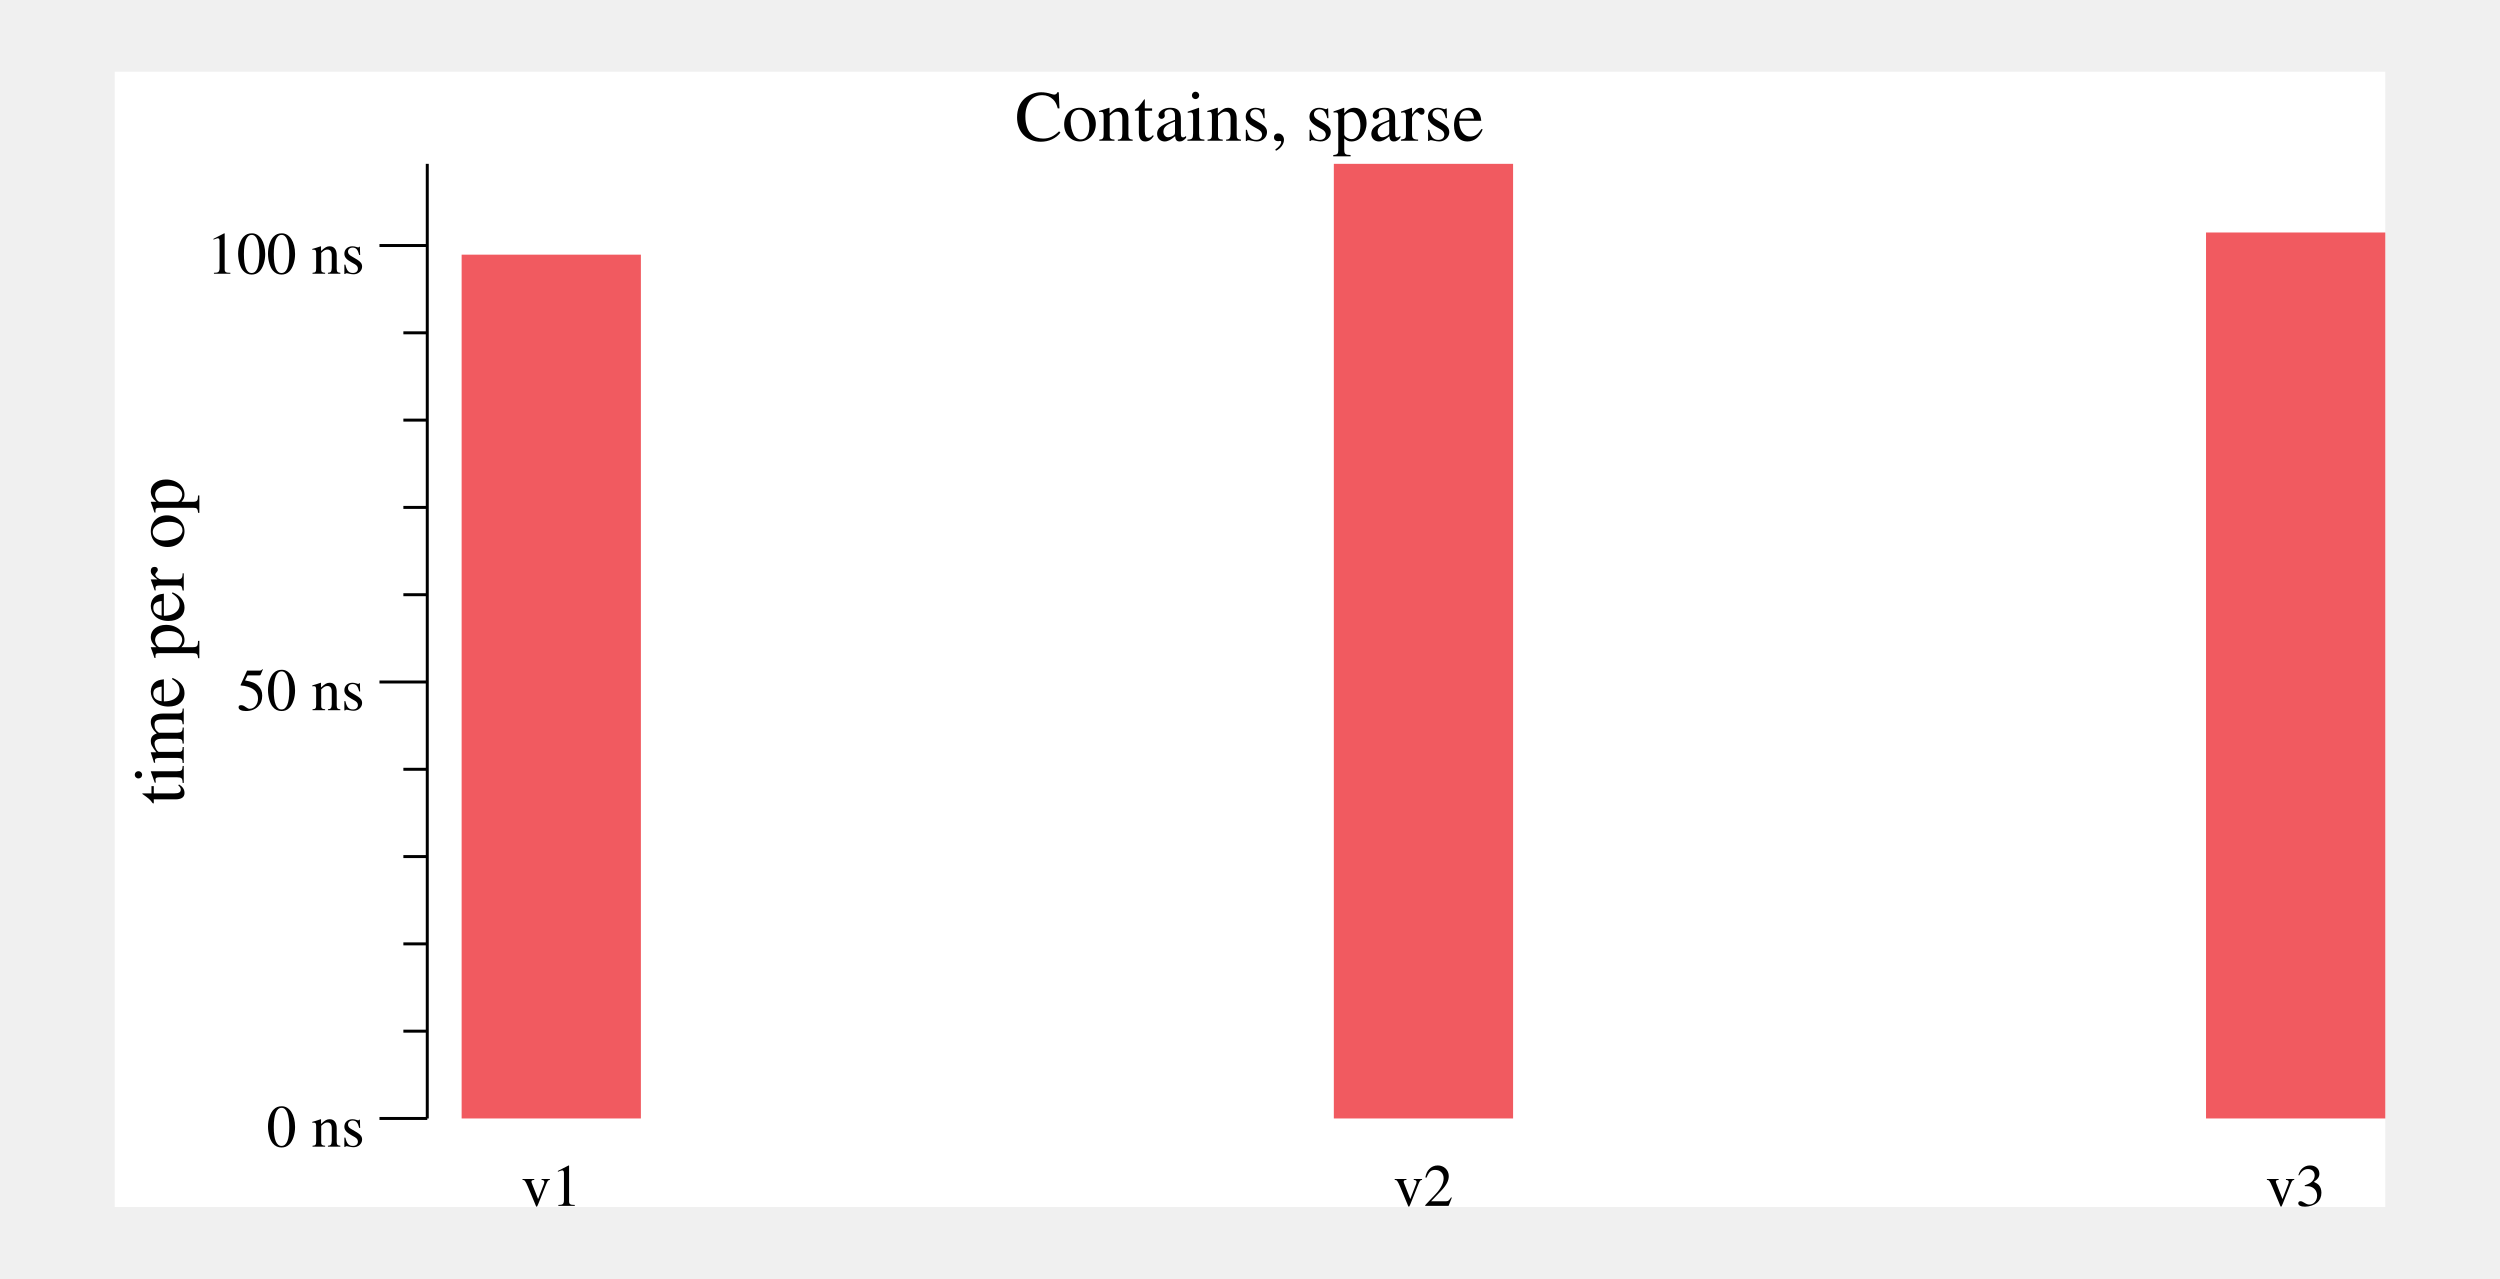
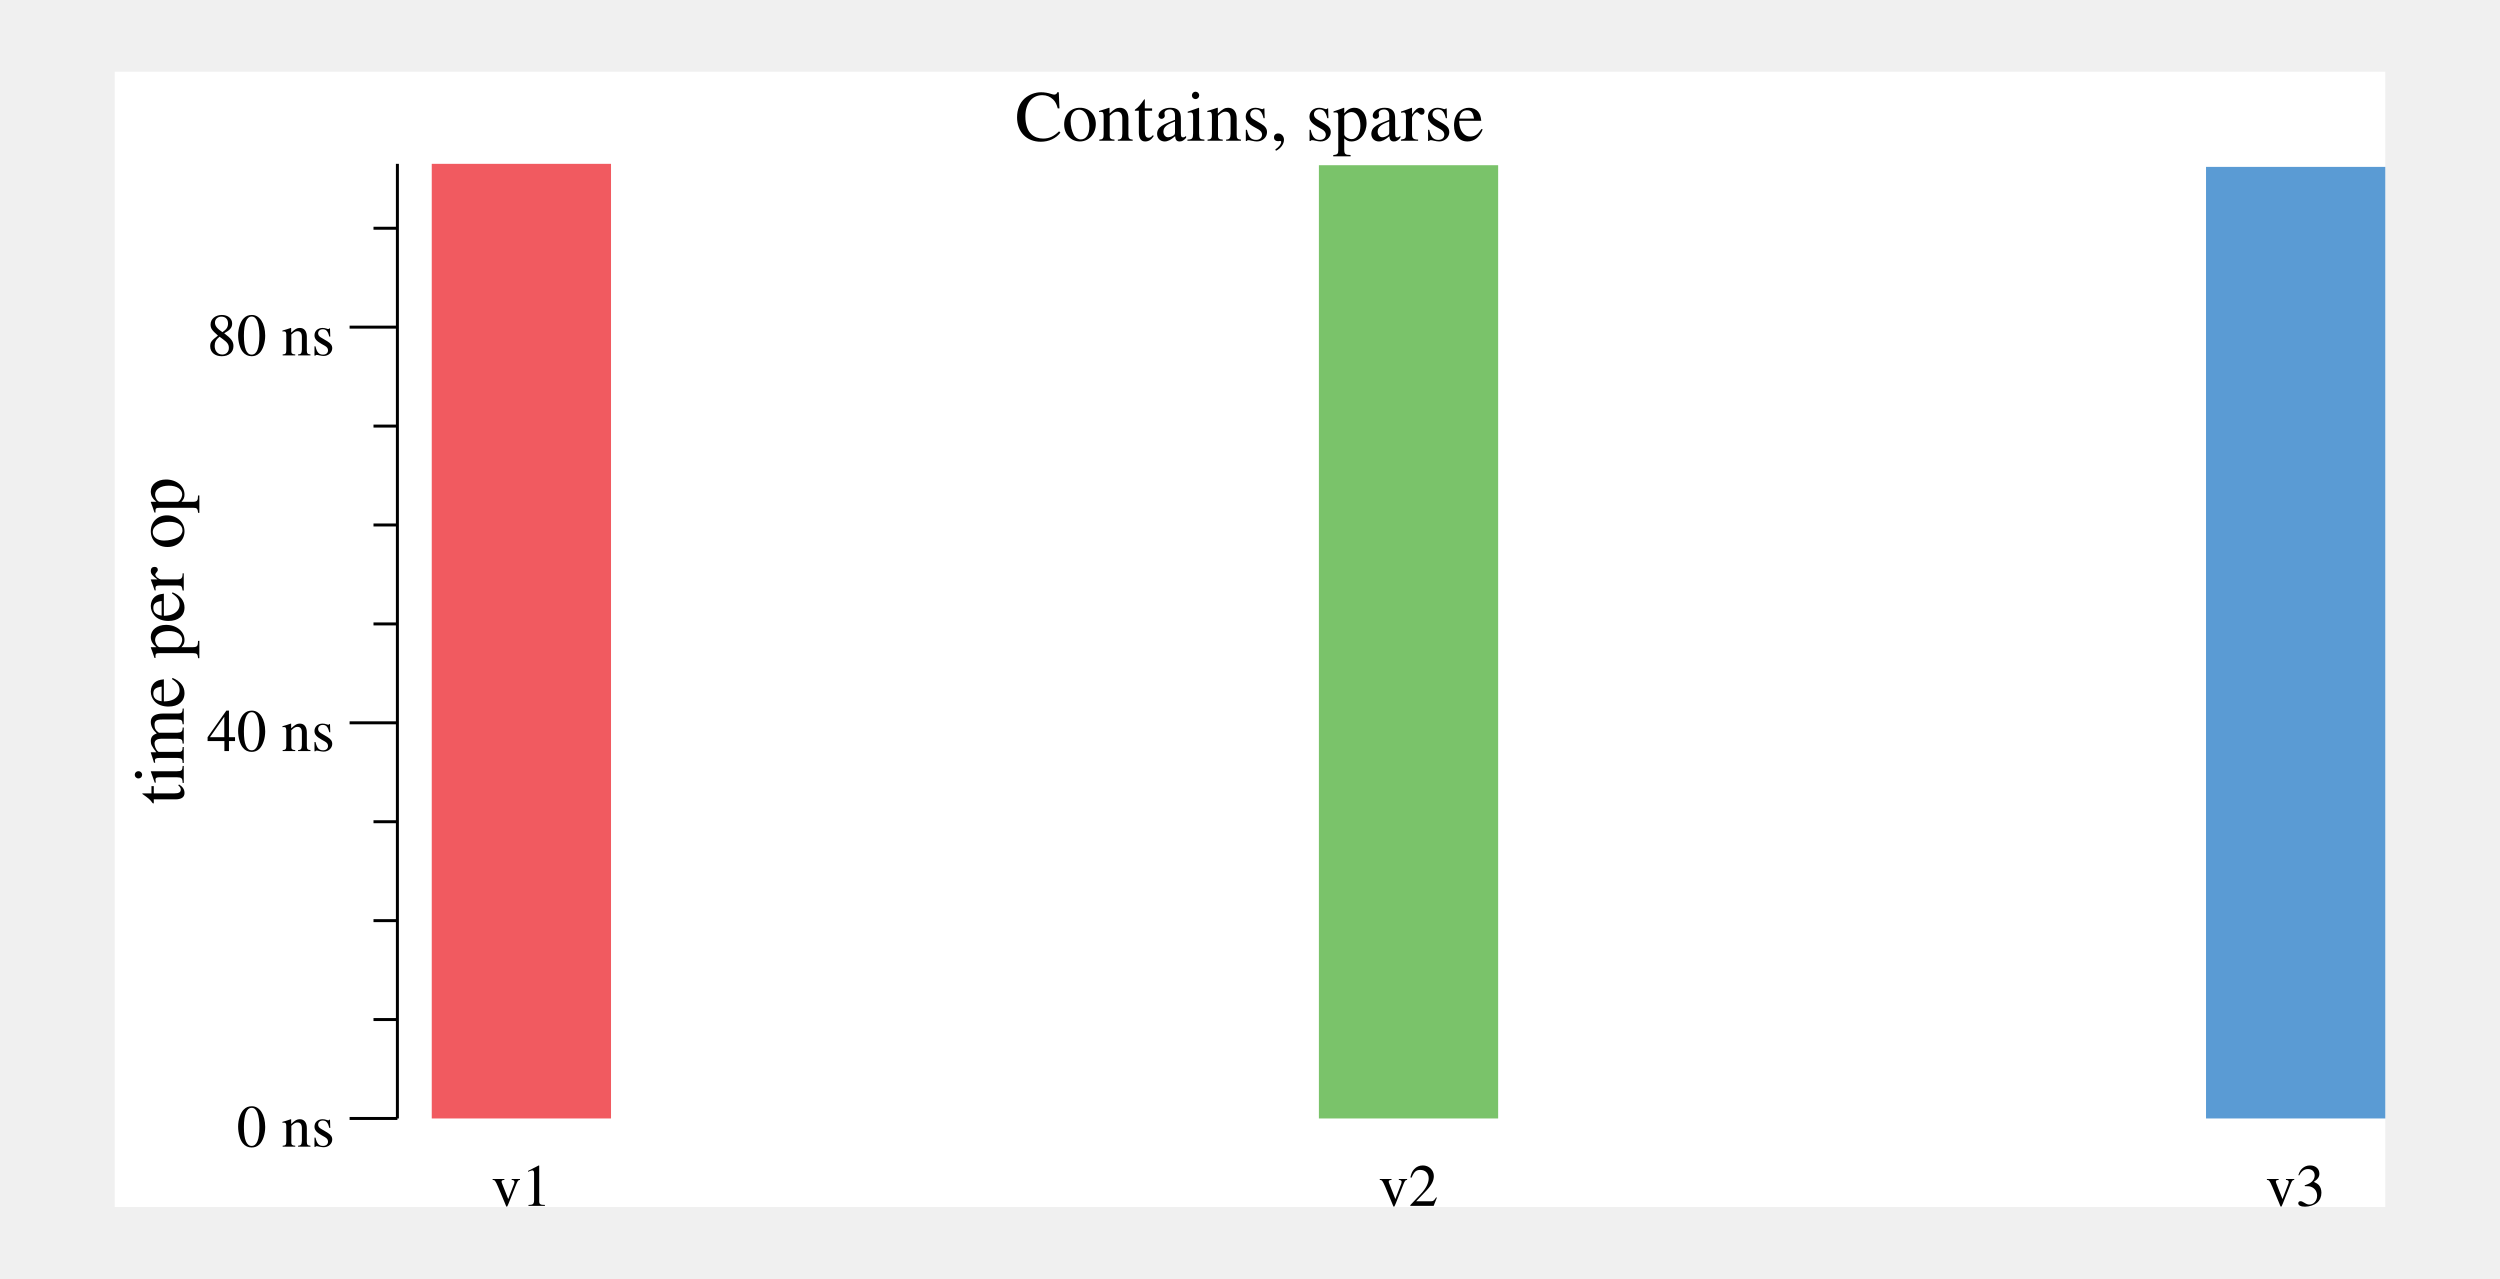
<svg xmlns="http://www.w3.org/2000/svg" width="418.4pt" height="214pt" viewBox="0 0 418.4 214">
  <g transform="scale(1, -1) translate(0, -214)">
    <path d="M19.2,12L399.2,12L399.2,202L19.2,202Z" style="fill:#FFFFFF" />
    <text x="169.87" y="-190.45" transform="scale(1, -1)" style="font-family:Times;font-weight:normal;font-style:normal;font-size:12px">Contains, sparse</text>
-     <text x="87.258" y="-12.186" transform="scale(1, -1)" style="font-family:Times;font-weight:normal;font-style:normal;font-size:10px">v1</text>
-     <text x="233.23" y="-12.186" transform="scale(1, -1)" style="font-family:Times;font-weight:normal;font-style:normal;font-size:10px">v2</text>
+     <text x="82.258" y="-12.186" transform="scale(1, -1)" style="font-family:Times;font-weight:normal;font-style:normal;font-size:10px">v1</text>
+     <text x="230.73" y="-12.186" transform="scale(1, -1)" style="font-family:Times;font-weight:normal;font-style:normal;font-size:10px">v2</text>
    <text x="379.2" y="-12.186" transform="scale(1, -1)" style="font-family:Times;font-weight:normal;font-style:normal;font-size:10px">v3</text>
    <g transform="rotate(90)">
      <text x="79.374" y="30.755" transform="scale(1, -1)" style="font-family:Times;font-weight:normal;font-style:normal;font-size:12px">time per op</text>
    </g>
-     <text x="44.616" y="-22.093" transform="scale(1, -1)" style="font-family:Times;font-weight:normal;font-style:normal;font-size:10px">0 ns</text>
-     <text x="39.616" y="-95.14" transform="scale(1, -1)" style="font-family:Times;font-weight:normal;font-style:normal;font-size:10px">50 ns</text>
-     <text x="34.616" y="-168.19" transform="scale(1, -1)" style="font-family:Times;font-weight:normal;font-style:normal;font-size:10px">100 ns</text>
-     <path d="M63.508,26.814L71.508,26.814" style="fill:none;stroke:#000000;stroke-width:0.5" />
-     <path d="M63.508,99.862L71.508,99.862" style="fill:none;stroke:#000000;stroke-width:0.5" />
-     <path d="M63.508,172.91L71.508,172.91" style="fill:none;stroke:#000000;stroke-width:0.5" />
-     <path d="M67.508,41.424L71.508,41.424" style="fill:none;stroke:#000000;stroke-width:0.5" />
-     <path d="M67.508,56.033L71.508,56.033" style="fill:none;stroke:#000000;stroke-width:0.5" />
-     <path d="M67.508,70.643L71.508,70.643" style="fill:none;stroke:#000000;stroke-width:0.5" />
-     <path d="M67.508,85.252L71.508,85.252" style="fill:none;stroke:#000000;stroke-width:0.5" />
-     <path d="M67.508,114.47L71.508,114.47" style="fill:none;stroke:#000000;stroke-width:0.5" />
-     <path d="M67.508,129.08L71.508,129.08" style="fill:none;stroke:#000000;stroke-width:0.5" />
-     <path d="M67.508,143.69L71.508,143.69" style="fill:none;stroke:#000000;stroke-width:0.5" />
-     <path d="M67.508,158.3L71.508,158.3" style="fill:none;stroke:#000000;stroke-width:0.5" />
-     <path d="M71.508,26.814L71.508,186.58" style="fill:none;stroke:#000000;stroke-width:0.5" />
-     <path d="M77.258,26.814L77.258,171.38L107.26,171.38L107.26,26.814Z" style="fill:#F15A60" />
-     <path d="M223.23,26.814L223.23,186.58L253.23,186.58L253.23,26.814Z" style="fill:#F15A60" />
-     <path d="M369.2,26.814L369.2,175.09L399.2,175.09L399.2,26.814Z" style="fill:#F15A60" />
+     <text x="39.616" y="-22.093" transform="scale(1, -1)" style="font-family:Times;font-weight:normal;font-style:normal;font-size:10px">0 ns</text>
+     <text x="34.616" y="-88.308" transform="scale(1, -1)" style="font-family:Times;font-weight:normal;font-style:normal;font-size:10px">40 ns</text>
+     <text x="34.616" y="-154.52" transform="scale(1, -1)" style="font-family:Times;font-weight:normal;font-style:normal;font-size:10px">80 ns</text>
+     <path d="M58.508,26.814L66.508,26.814" style="fill:none;stroke:#000000;stroke-width:0.5" />
+     <path d="M58.508,93.03L66.508,93.03" style="fill:none;stroke:#000000;stroke-width:0.5" />
+     <path d="M58.508,159.25L66.508,159.25" style="fill:none;stroke:#000000;stroke-width:0.5" />
+     <path d="M62.508,43.368L66.508,43.368" style="fill:none;stroke:#000000;stroke-width:0.5" />
+     <path d="M62.508,59.922L66.508,59.922" style="fill:none;stroke:#000000;stroke-width:0.5" />
+     <path d="M62.508,76.476L66.508,76.476" style="fill:none;stroke:#000000;stroke-width:0.5" />
+     <path d="M62.508,109.58L66.508,109.58" style="fill:none;stroke:#000000;stroke-width:0.5" />
+     <path d="M62.508,126.14L66.508,126.14" style="fill:none;stroke:#000000;stroke-width:0.5" />
+     <path d="M62.508,142.69L66.508,142.69" style="fill:none;stroke:#000000;stroke-width:0.5" />
+     <path d="M62.508,175.8L66.508,175.8" style="fill:none;stroke:#000000;stroke-width:0.5" />
+     <path d="M66.508,26.814L66.508,186.58" style="fill:none;stroke:#000000;stroke-width:0.5" />
+     <path d="M72.258,26.814L72.258,186.58L102.26,186.58L102.26,26.814Z" style="fill:#F15A60" />
+     <path d="M220.73,26.814L220.73,26.814L250.73,26.814L250.73,26.814Z" style="fill:#F15A60" />
+     <path d="M369.2,26.814L369.2,26.814L399.2,26.814L399.2,26.814Z" style="fill:#F15A60" />
+     <path d="M72.258,26.814L72.258,26.814L102.26,26.814L102.26,26.814Z" style="fill:#7AC36A" />
+     <path d="M220.73,26.814L220.73,186.35L250.73,186.35L250.73,26.814Z" style="fill:#7AC36A" />
+     <path d="M369.2,26.814L369.2,26.814L399.2,26.814L399.2,26.814Z" style="fill:#7AC36A" />
+     <path d="M72.258,26.814L72.258,26.814L102.26,26.814L102.26,26.814Z" style="fill:#5A9BD4" />
+     <path d="M220.73,26.814L220.73,26.814L250.73,26.814L250.73,26.814Z" style="fill:#5A9BD4" />
+     <path d="M369.2,26.814L369.2,186.07L399.2,186.07L399.2,26.814Z" style="fill:#5A9BD4" />
  </g>
</svg>
